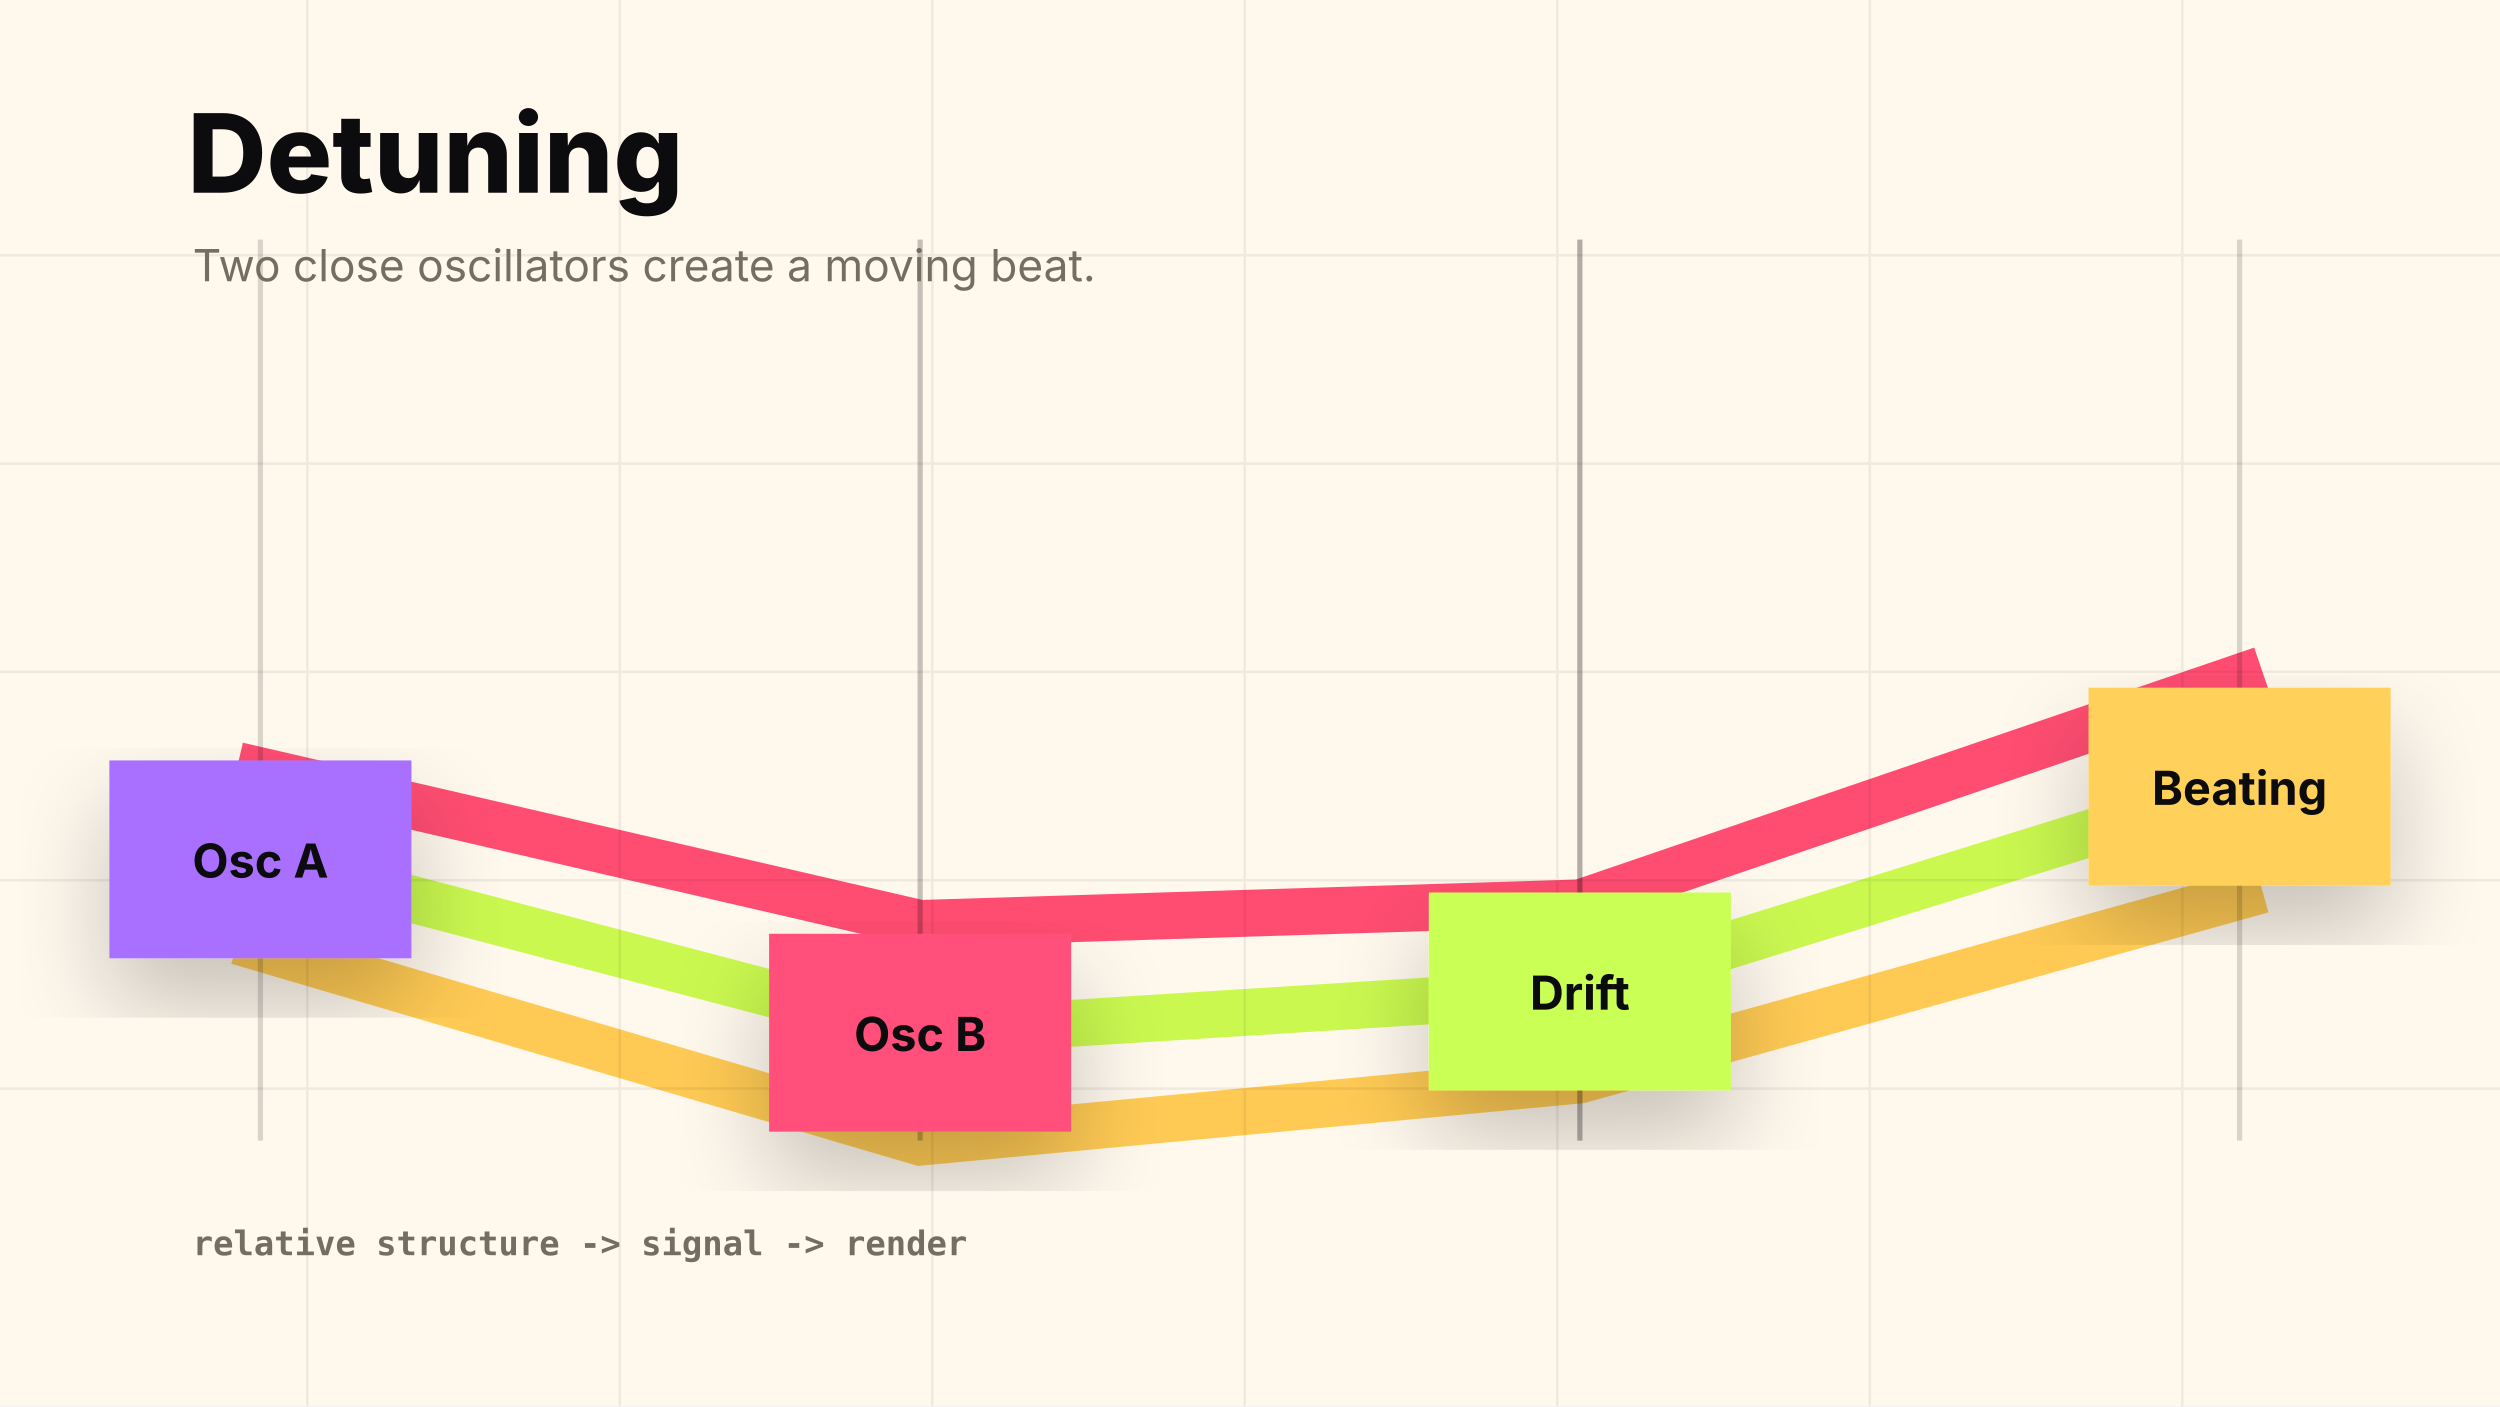
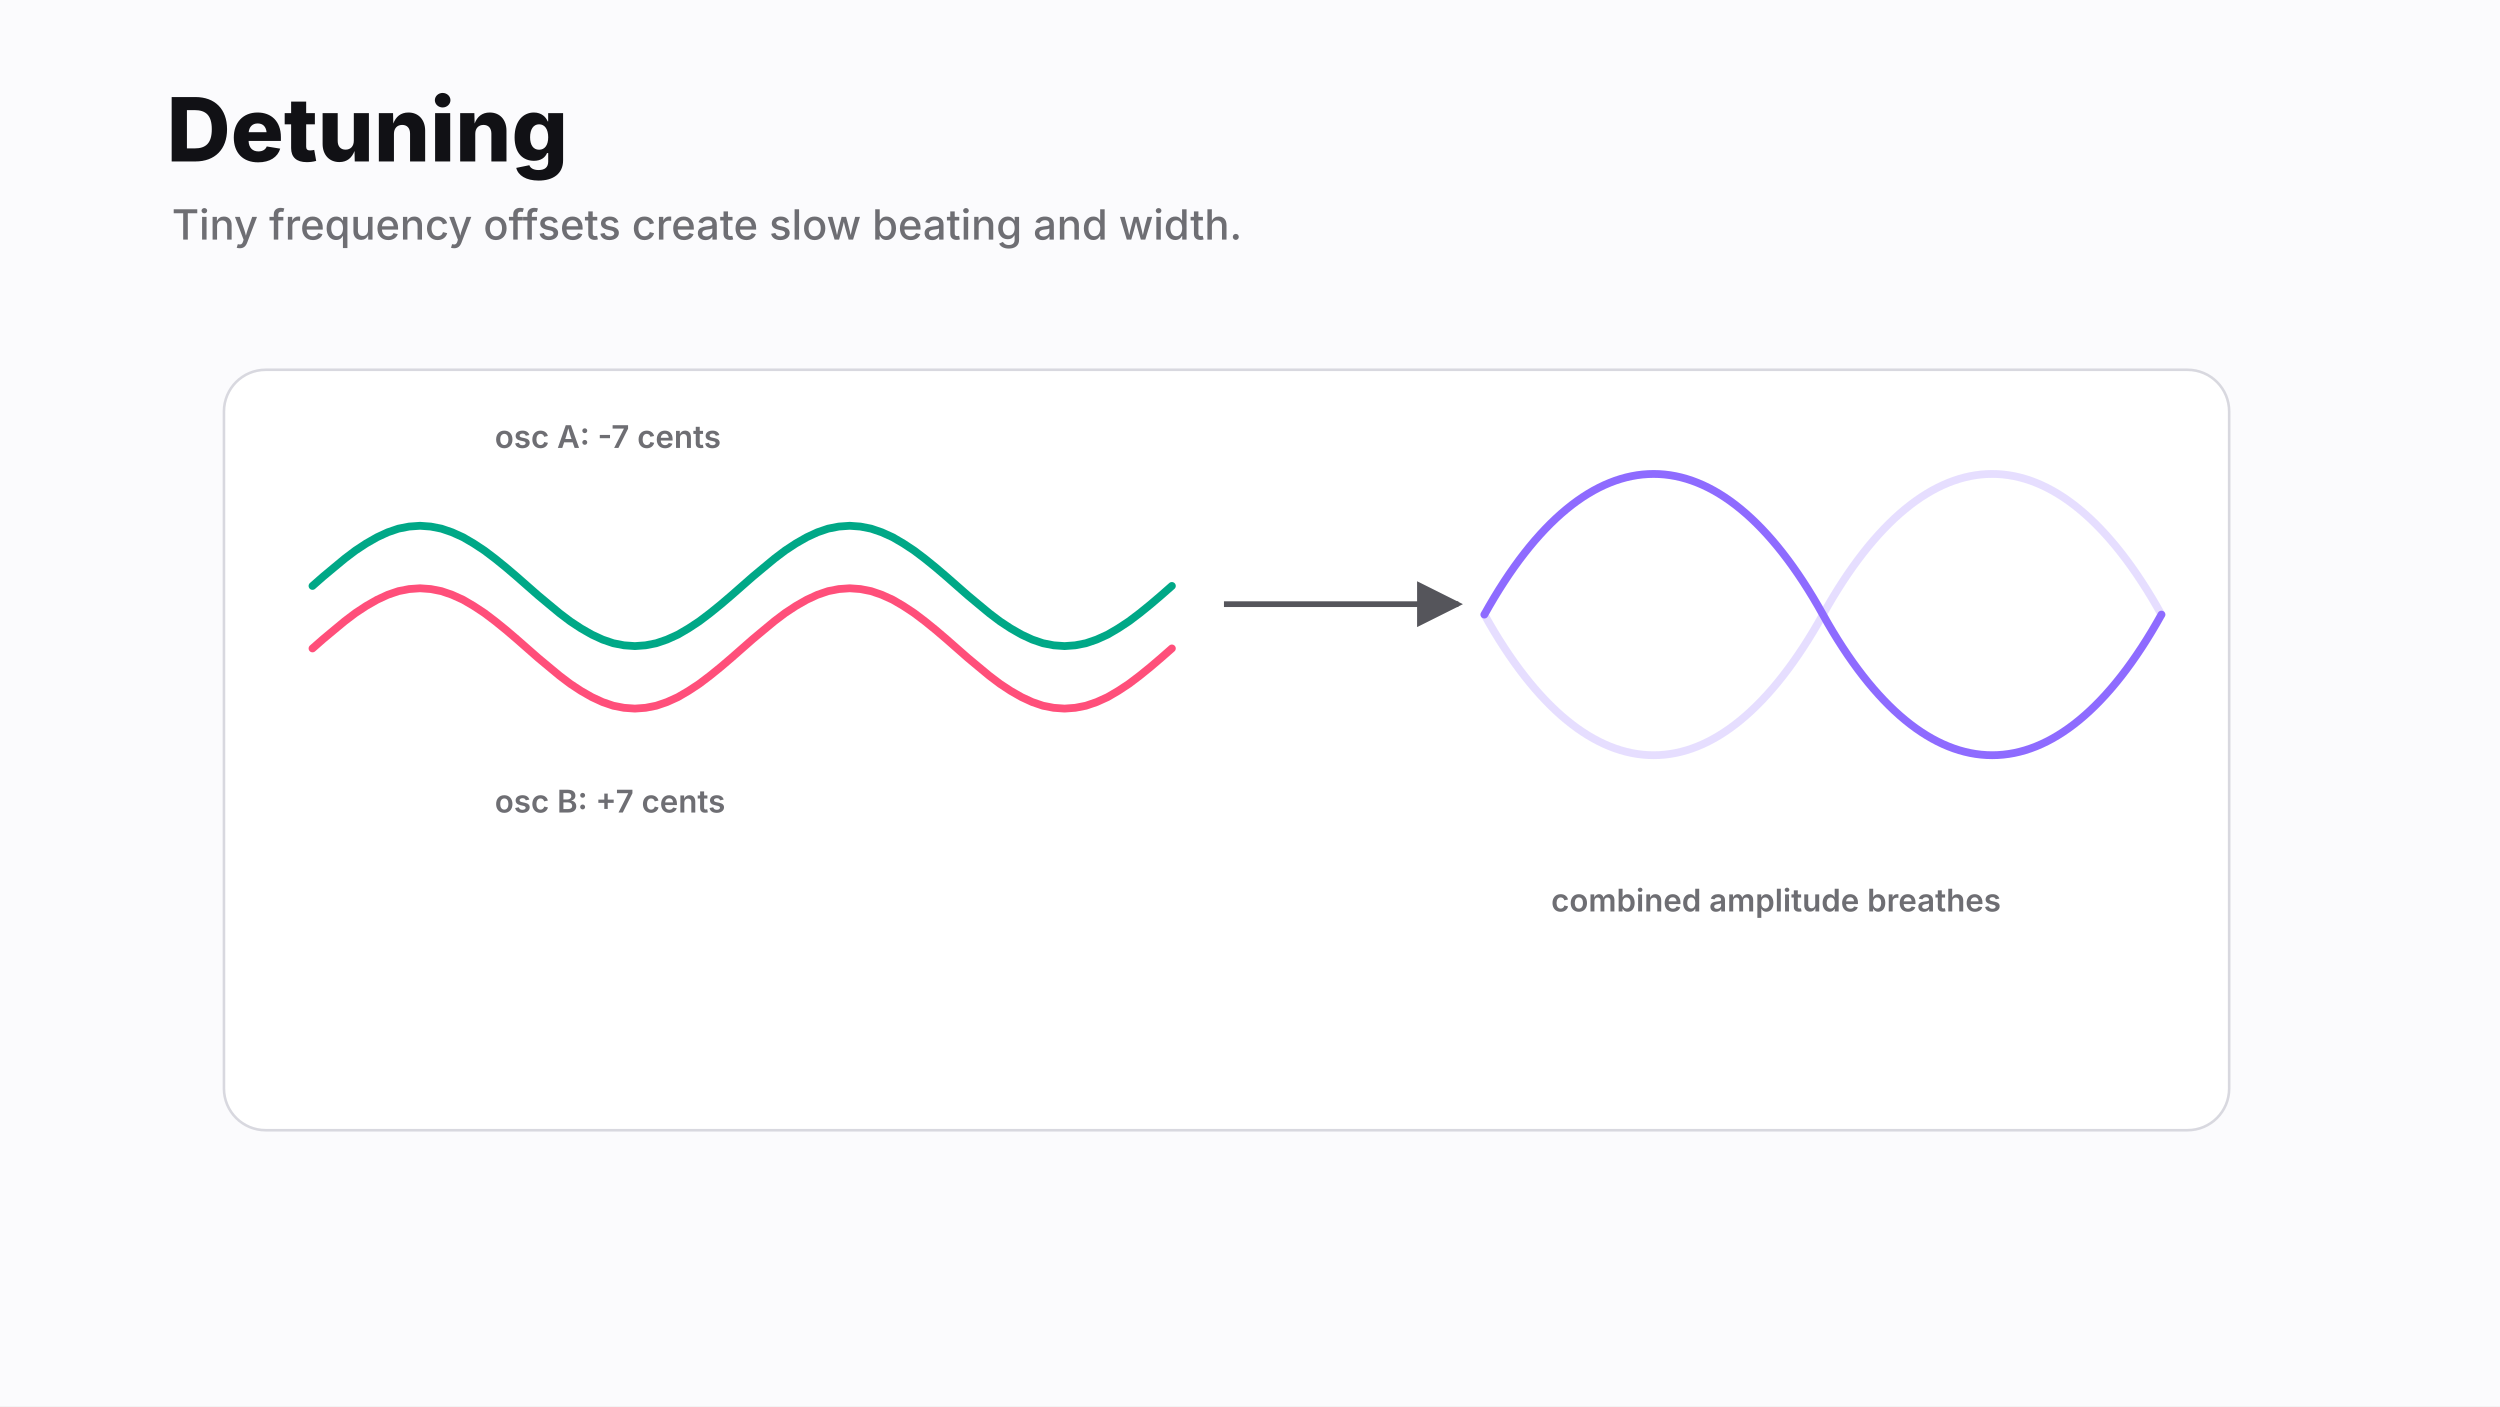
<svg xmlns="http://www.w3.org/2000/svg" viewBox="0 0 960 540" role="img" aria-labelledby="title desc">
+   <defs>
+     <marker id="arrow" viewBox="0 0 10 10" refX="9" refY="5" markerWidth="8" markerHeight="8" orient="auto">
+       <path d="M 0 0 L 10 5 L 0 10 Z" fill="context-stroke" />
+     </marker>
+   </defs>
  <style>
-   :root{color-scheme:light dark}.bg{fill:#fff8ed}.grid{stroke:#0c0b0d;stroke-opacity:.06}.ink{fill:#0c0b0d}.muted{fill:#756c62}.rail{fill:none;stroke-linecap:square;stroke-width:18;mix-blend-mode:multiply}.r0{stroke:#ff4f7a}.r1{stroke:#caff55}.r2{stroke:#ffd05a}.tick{fill:#0c0b0d}.node rect{filter:url(#soft)}.node text{fill:#0c0b0d;font:700 18px ui-sans-serif,-apple-system,BlinkMacSystemFont,'Segoe UI',sans-serif;text-anchor:middle}.mono{font:600 13px ui-monospace,SFMono-Regular,Menlo,monospace}@media(prefers-color-scheme:dark){.bg{fill:#08070a}.grid{stroke:#fff8ed;stroke-opacity:.07}.ink{fill:#fff8ed}.muted{fill:#b5aca1}.rail{mix-blend-mode:screen;opacity:.88}.tick{fill:#fff8ed}.node text{fill:#08070a}}
+ :root{color-scheme:light dark}.bg{fill:#fbfbfd}.panel{fill:#fff;stroke:#d8d8df}.soft{fill:#f2f2f7}.ink{fill:#17171b}.muted{fill:#6e6e73}.label{fill:#242428;font:650 16px -apple-system,BlinkMacSystemFont,"SF Pro Text","Segoe UI",sans-serif}.small{fill:#6e6e73;font:600 12px -apple-system,BlinkMacSystemFont,"SF Pro Text","Segoe UI",sans-serif}.title{fill:#111115;font:760 34px -apple-system,BlinkMacSystemFont,"SF Pro Display","Segoe UI",sans-serif}.desc{fill:#6e6e73;font:500 16px -apple-system,BlinkMacSystemFont,"SF Pro Text","Segoe UI",sans-serif}.mono{fill:#55555b;font:650 13px ui-monospace,SFMono-Regular,Menlo,monospace}.axis{stroke:#8e8e93;stroke-width:1.5}.arrow{stroke:#55555b;stroke-width:2.2;fill:none;marker-end:url(#arrow)}.line{fill:none;stroke:#17171b;stroke-width:3;stroke-linecap:round;stroke-linejoin:round}.hot{stroke:#ff4f7a}.mint{stroke:#00a887}.gold{stroke:#c78800}.violet{stroke:#8e6bff}.hotf{fill:#ff4f7a}.mintf{fill:#00a887}.goldf{fill:#f2a900}.violetf{fill:#8e6bff}.darkf{fill:#242428}.lightf{fill:#fff}.fade{opacity:.22}.fillHot{fill:#ff4f7a;opacity:.12}.fillMint{fill:#00a887;opacity:.13}.fillGold{fill:#f2a900;opacity:.16}.fillViolet{fill:#8e6bff;opacity:.13}.mid{text-anchor:middle}.right{text-anchor:end}@media(prefers-color-scheme:dark){.bg{fill:#08090d}.panel{fill:#121319;stroke:#2d2e36}.soft{fill:#1b1c23}.ink,.title{fill:#f5f5f7}.muted,.desc,.small,.mono{fill:#a1a1aa}.label{fill:#f1f1f4}.axis{stroke:#696a73}.arrow{stroke:#bbbcc6}.line{stroke:#f5f5f7}.darkf{fill:#f5f5f7}.lightf{fill:#121319}}
</style>
-   <defs>
-     <filter id="soft" x="-30%" y="-30%" width="160%" height="160%">
-       <feDropShadow dx="0" dy="18" stdDeviation="18" flood-color="#000" flood-opacity=".22" />
-     </filter>
-   </defs>
  <rect class="bg" width="960" height="540" />
-   <path class="grid" d="M0 98H960M0 178H960M0 258H960M0 338H960M0 418H960M118 0V540M238 0V540M358 0V540M478 0V540M598 0V540M718 0V540M838 0V540" />
-   <rect class="tick" x="99" y="92" width="2" height="346" opacity="0.16" />
-   <rect class="tick" x="352.333" y="92" width="2" height="346" opacity="0.24" />
-   <rect class="tick" x="605.667" y="92" width="2" height="346" opacity="0.32" />
-   <rect class="tick" x="859" y="92" width="2" height="346" opacity="0.16" />
-   <text class="ink" x="72" y="74" font-family="ui-sans-serif,-apple-system,BlinkMacSystemFont,'Segoe UI',sans-serif" font-size="42" font-weight="760">Detuning</text>
-   <text class="muted" x="74" y="108" font-family="ui-sans-serif,-apple-system,BlinkMacSystemFont,'Segoe UI',sans-serif" font-size="17">Two close oscillators create a moving beat.</text>
-   <text class="muted mono" x="74" y="482">relative structure -&gt; signal -&gt; render</text>
-   <path class="rail r0" d="M 100.0 296.0 L 353.3 354.6 L 606.7 346.7 L 860.0 260.1" />
-   <path class="rail r1" d="M 100.0 330.0 L 353.3 396.6 L 606.7 380.7 L 860.0 302.1" />
-   <path class="rail r2" d="M 100.0 364.0 L 353.3 438.6 L 606.7 414.7 L 860.0 344.1" />
-   <g class="node" transform="translate(42 292)">
-     <rect fill="#a970ff" width="116" height="76" />
-     <text x="58" y="45">Osc A</text>
-   </g>
-   <g class="node" transform="translate(295.3333 358.5716)">
-     <rect fill="#ff4f7a" width="116" height="76" />
-     <text x="58" y="45">Osc B</text>
-   </g>
-   <g class="node" transform="translate(548.6667 342.7176)">
-     <rect fill="#caff55" width="116" height="76" />
-     <text x="58" y="45">Drift</text>
-   </g>
-   <g class="node" transform="translate(802 264.0675)">
-     <rect fill="#ffd05a" width="116" height="76" />
-     <text x="58" y="45">Beating</text>
-   </g>
+   <text class="title" x="64" y="62">Detuning</text>
+   <text class="desc" x="66" y="92">Tiny frequency offsets create slow beating and width.</text>
+   <rect class="panel" x="86" y="142" width="770" height="292" rx="16" />
+   <path class="line mint" d="M 120 225 L 124.1 221.4 L 128.3 217.9 L 132.4 214.5 L 136.5 211.4 L 140.6 208.7 L 144.8 206.3 L 148.9 204.4 L 153 203 L 157.1 202.2 L 161.3 201.9 L 165.4 202.2 L 169.5 203 L 173.6 204.4 L 177.8 206.3 L 181.9 208.7 L 186 211.4 L 190.1 214.5 L 194.3 217.9 L 198.4 221.4 L 202.5 225 L 206.6 228.6 L 210.8 232.1 L 214.9 235.5 L 219 238.6 L 223.1 241.3 L 227.3 243.7 L 231.4 245.6 L 235.5 247 L 239.6 247.8 L 243.8 248.1 L 247.9 247.8 L 252 247 L 256.1 245.6 L 260.3 243.7 L 264.4 241.3 L 268.5 238.6 L 272.6 235.5 L 276.8 232.1 L 280.9 228.6 L 285 225 L 289.1 221.4 L 293.3 217.9 L 297.4 214.5 L 301.5 211.4 L 305.6 208.7 L 309.8 206.3 L 313.9 204.4 L 318 203 L 322.1 202.2 L 326.3 201.9 L 330.4 202.2 L 334.5 203 L 338.6 204.4 L 342.8 206.3 L 346.9 208.7 L 351 211.4 L 355.1 214.5 L 359.3 217.9 L 363.4 221.4 L 367.5 225 L 371.6 228.6 L 375.8 232.1 L 379.9 235.5 L 384 238.6 L 388.1 241.3 L 392.3 243.7 L 396.4 245.6 L 400.5 247 L 404.6 247.8 L 408.8 248.1 L 412.9 247.8 L 417 247 L 421.1 245.6 L 425.3 243.7 L 429.4 241.3 L 433.5 238.6 L 437.6 235.5 L 441.8 232.1 L 445.9 228.6 L 450 225" />
+   <path class="line hot" d="M 120 249 L 124.1 245.4 L 128.3 241.9 L 132.4 238.5 L 136.5 235.4 L 140.6 232.7 L 144.8 230.3 L 148.9 228.4 L 153 227 L 157.1 226.2 L 161.3 225.9 L 165.4 226.2 L 169.5 227 L 173.6 228.4 L 177.8 230.3 L 181.9 232.7 L 186 235.4 L 190.1 238.5 L 194.3 241.9 L 198.4 245.4 L 202.5 249 L 206.6 252.6 L 210.8 256.1 L 214.9 259.5 L 219 262.6 L 223.1 265.3 L 227.3 267.7 L 231.4 269.6 L 235.5 271 L 239.6 271.8 L 243.8 272.1 L 247.9 271.8 L 252 271 L 256.1 269.6 L 260.3 267.7 L 264.4 265.3 L 268.5 262.6 L 272.6 259.5 L 276.8 256.1 L 280.9 252.6 L 285 249 L 289.1 245.4 L 293.3 241.9 L 297.4 238.5 L 301.5 235.4 L 305.6 232.7 L 309.8 230.3 L 313.9 228.4 L 318 227 L 322.1 226.2 L 326.3 225.9 L 330.4 226.2 L 334.5 227 L 338.6 228.4 L 342.8 230.3 L 346.9 232.7 L 351 235.4 L 355.1 238.5 L 359.3 241.9 L 363.4 245.4 L 367.5 249 L 371.6 252.6 L 375.8 256.1 L 379.9 259.5 L 384 262.6 L 388.1 265.3 L 392.3 267.7 L 396.4 269.6 L 400.5 271 L 404.6 271.8 L 408.8 272.1 L 412.9 271.8 L 417 271 L 421.1 269.6 L 425.3 267.7 L 429.4 265.3 L 433.5 262.6 L 437.6 259.5 L 441.8 256.1 L 445.9 252.6 L 450 249" />
+   <line class="arrow" x1="470" y1="232" x2="560" y2="232" />
+   <path class="line violet" d="M 570 236 C 610 164 660 164 700 236 C 740 308 790 308 830 236" />
+   <path class="line violet fade" d="M 570 236 C 610 308 660 308 700 236 C 740 164 790 164 830 236" />
+   <text class="small" x="190" y="172">osc A: -7 cents</text>
+   <text class="small" x="190" y="312">osc B: +7 cents</text>
+   <text class="small mid" x="682" y="350">combined amplitude breathes</text>
</svg>
